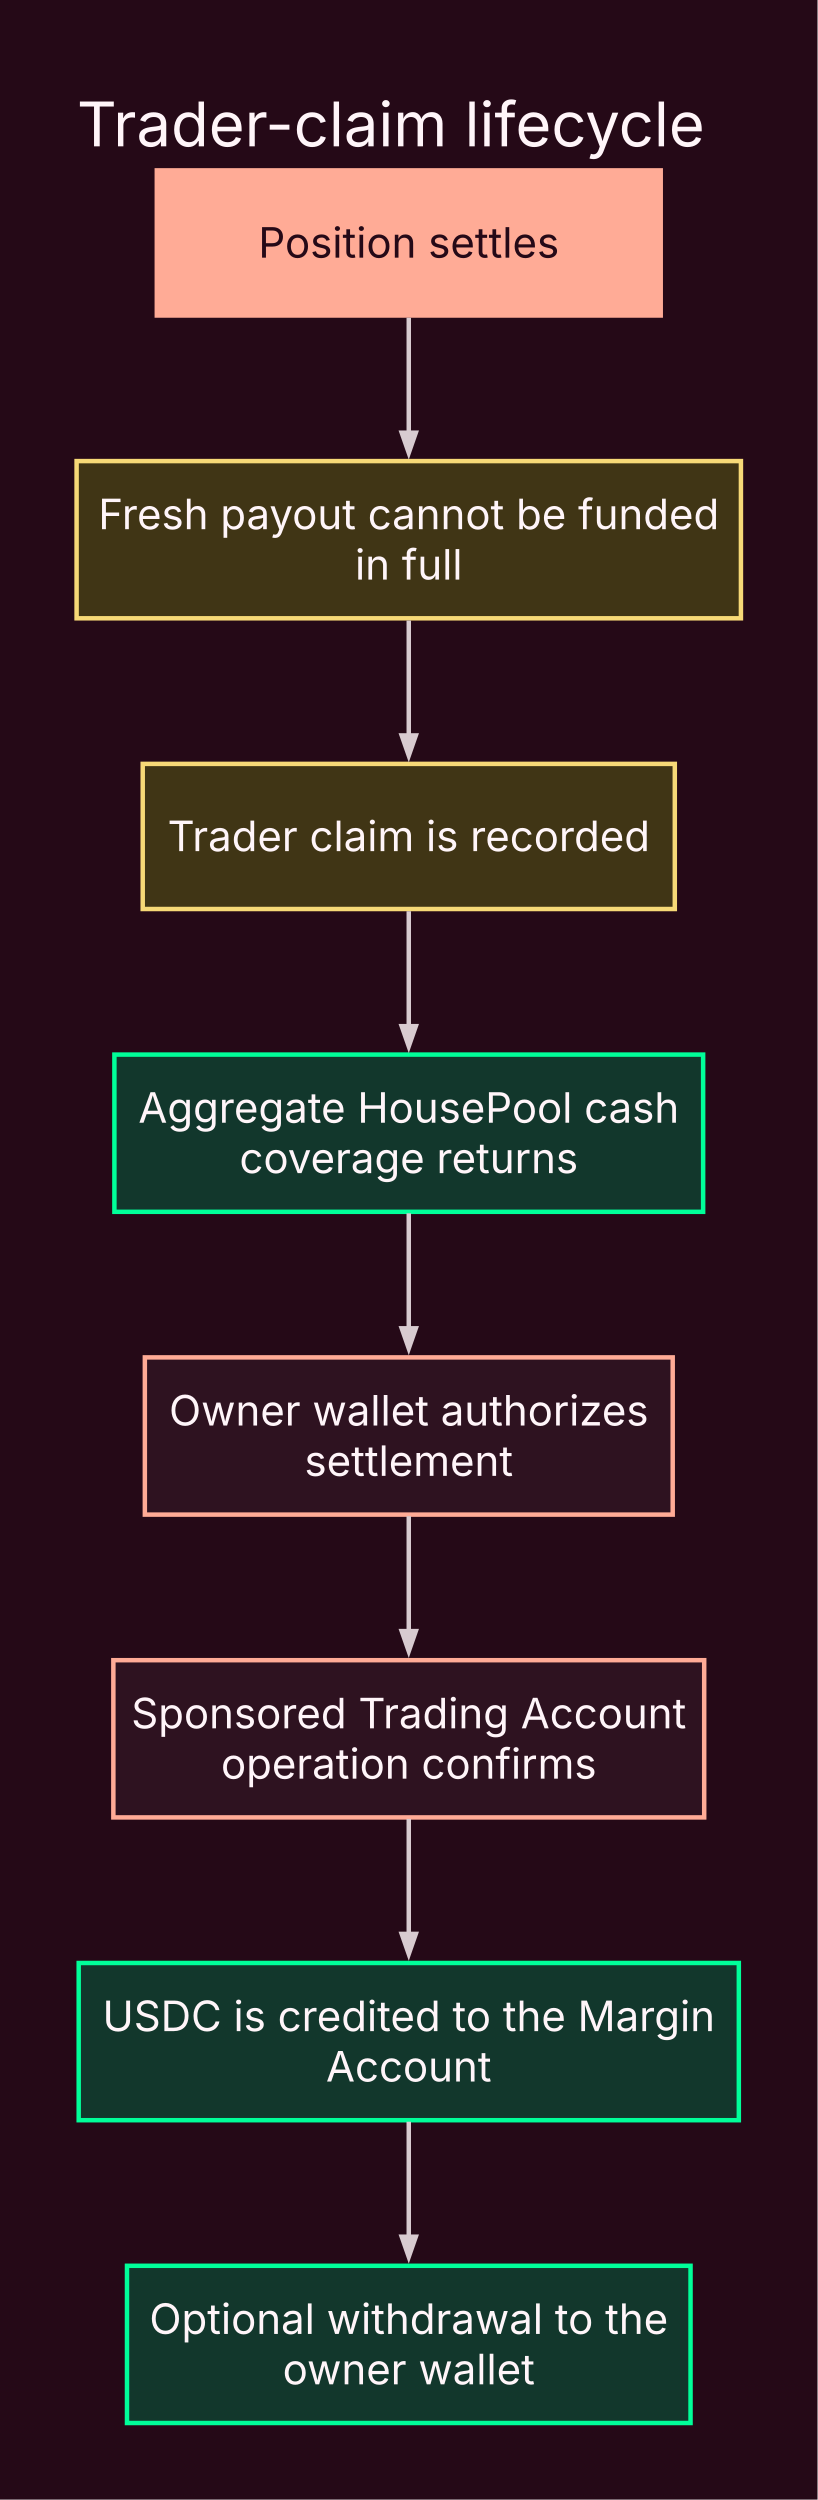
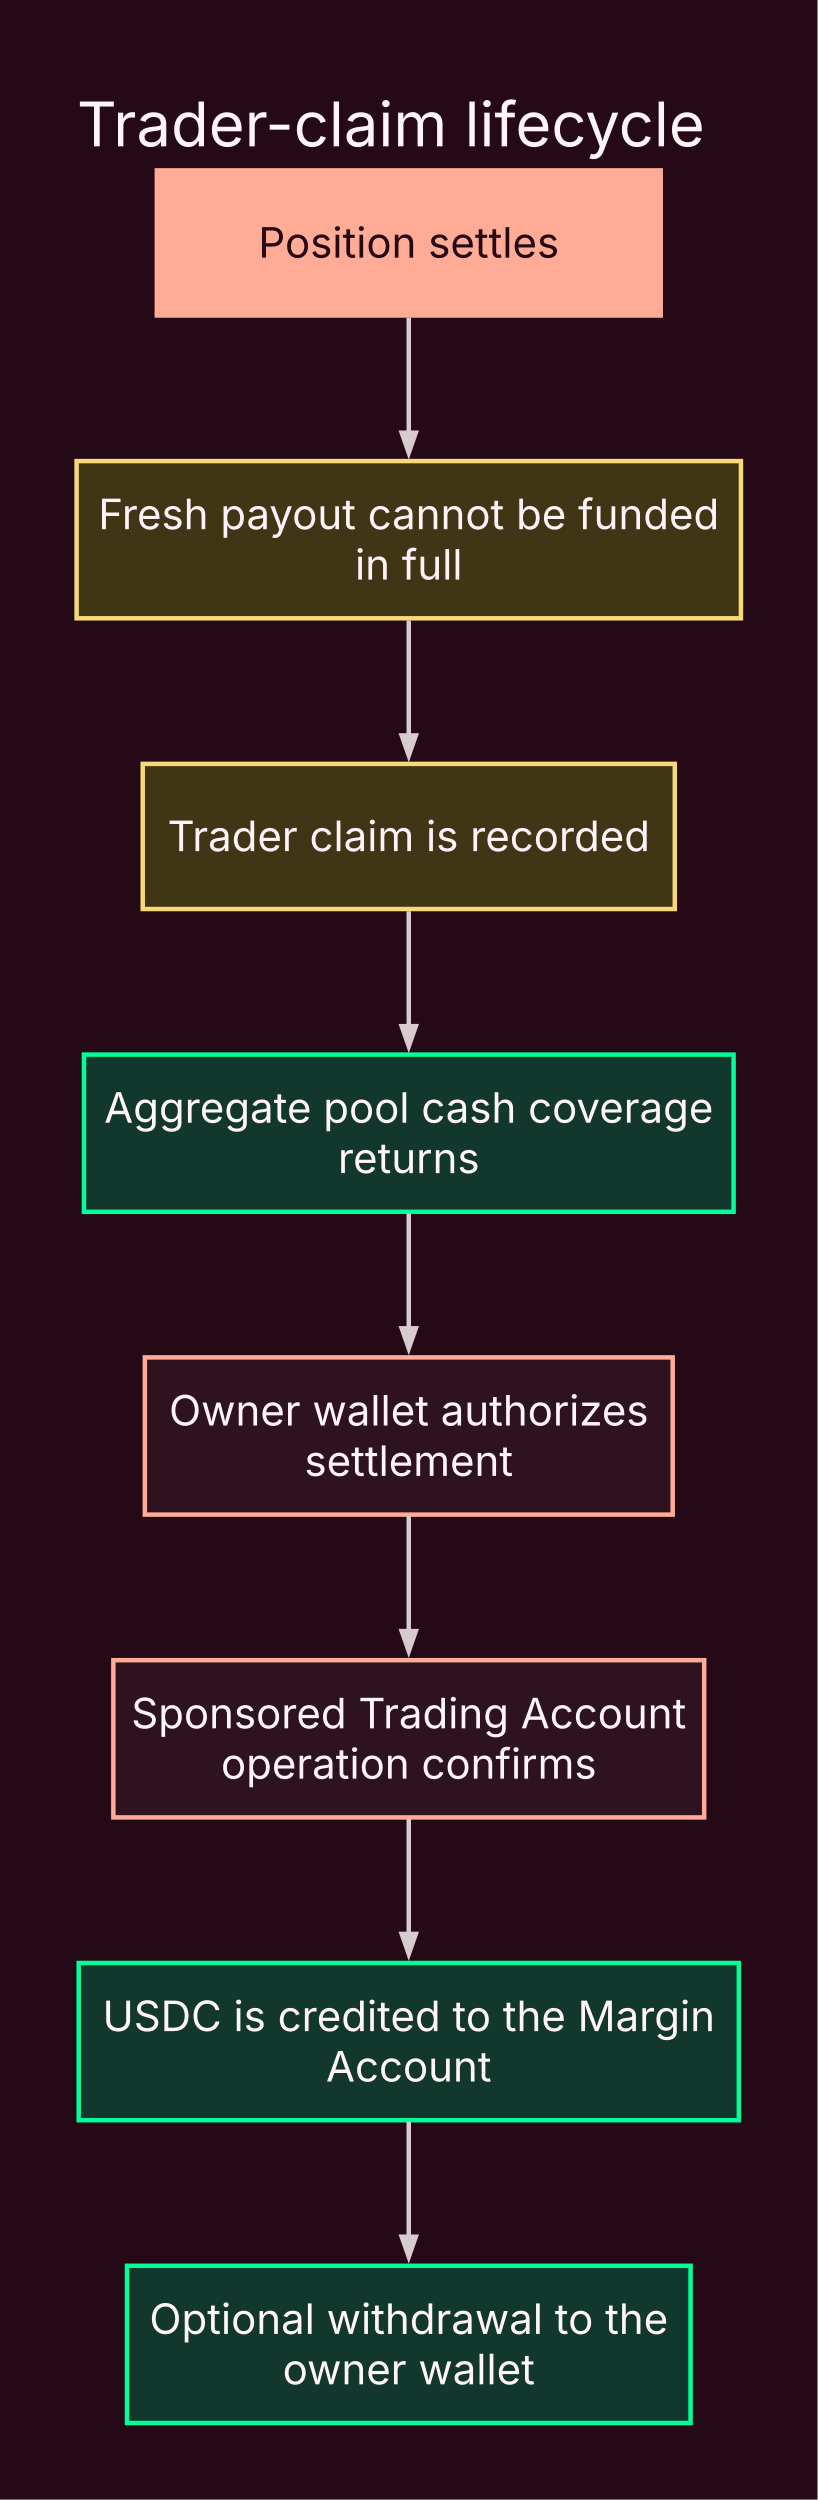
<svg xmlns="http://www.w3.org/2000/svg" xmlns:xlink="http://www.w3.org/1999/xlink" role="img" aria-labelledby="trader-claim-lifecycle-title trader-claim-lifecycle-description" focusable="false" width="292pt" height="893pt" viewBox="0.00 0.00 292.00 893.00">
  <style>text { font-family: "Uncut Sans", Inter, ui-sans-serif, system-ui, -apple-system, BlinkMacSystemFont, "Segoe UI", sans-serif; }</style>
  <g id="graph0" class="graph" transform="scale(1 1) rotate(0) translate(27.36 865.5)">
    <polygon fill="#250917" stroke="none" points="-27.36,27.36 -27.36,-865.5 264.66,-865.5 264.66,27.36 -27.36,27.36" />
    <text xml:space="preserve" text-anchor="middle" x="112.25" y="-813.24" font-family="Arial" font-size="22.00" fill="#fff5f9">Trader-claim lifecycle</text>
    <g id="node1" class="node">
      <g id="a_node1">
        <a xlink:title="Position settles">
          <polygon fill="#ffab96" stroke="#ffab96" stroke-width="1.6" points="208.65,-804.64 28.65,-804.64 28.65,-752.8 208.65,-752.8 208.65,-804.64" />
          <text xml:space="preserve" text-anchor="middle" x="118.65" y="-773.47" font-family="Arial" font-size="15.00" fill="#250917">Position settles</text>
        </a>
      </g>
    </g>
    <g id="node2" class="node">
      <g id="a_node2">
        <a xlink:title="Fresh payout cannot be funded in full">
          <polygon fill="#403515" stroke="#f7d977" stroke-width="1.6" points="237.3,-700.8 0,-700.8 0,-644.64 237.3,-644.64 237.3,-700.8" />
          <text xml:space="preserve" text-anchor="middle" x="118.65" y="-676.47" font-family="Arial" font-size="15.00" fill="#fff5f9">Fresh payout cannot be funded</text>
          <text xml:space="preserve" text-anchor="middle" x="118.65" y="-658.47" font-family="Arial" font-size="15.00" fill="#fff5f9">in full</text>
        </a>
      </g>
    </g>
    <g id="edge1" class="edge">
      <path fill="none" stroke="#d8cbd0" stroke-width="1.6" d="M118.65,-752.01C118.65,-739.62 118.65,-724.53 118.65,-710.91" />
      <polygon fill="#d8cbd0" stroke="#d8cbd0" stroke-width="1.6" points="121.17,-710.94 118.65,-703.74 116.13,-710.94 121.17,-710.94" />
    </g>
    <g id="node3" class="node">
      <g id="a_node3">
        <a xlink:title="Trader claim is recorded">
          <polygon fill="#403515" stroke="#f7d977" stroke-width="1.6" points="213.68,-592.64 23.62,-592.64 23.62,-540.8 213.68,-540.8 213.68,-592.64" />
          <text xml:space="preserve" text-anchor="middle" x="118.65" y="-561.47" font-family="Arial" font-size="15.00" fill="#fff5f9">Trader claim is recorded</text>
        </a>
      </g>
    </g>
    <g id="edge2" class="edge">
      <path fill="none" stroke="#d8cbd0" stroke-width="1.6" d="M118.65,-643.85C118.65,-631.16 118.65,-616.02 118.65,-602.59" />
      <polygon fill="#d8cbd0" stroke="#d8cbd0" stroke-width="1.6" points="121.17,-602.79 118.65,-595.59 116.13,-602.79 121.17,-602.79" />
    </g>
    <g id="node4" class="node">
      <g id="a_node4">
-         <a xlink:title="Aggregate HousePool cash coverage returns">
-           <polygon fill="#12372c" stroke="#00ff99" stroke-width="1.6" points="223.8,-488.8 13.5,-488.8 13.5,-432.64 223.8,-432.64 223.8,-488.8" />
-           <text xml:space="preserve" text-anchor="middle" x="118.65" y="-464.47" font-family="Arial" font-size="15.00" fill="#fff5f9">Aggregate HousePool cash</text>
-           <text xml:space="preserve" text-anchor="middle" x="118.65" y="-446.47" font-family="Arial" font-size="15.00" fill="#fff5f9">coverage returns</text>
+         <a xlink:title="Aggregate pool cash coverage returns">
+           <polygon fill="#12372c" stroke="#00ff99" stroke-width="1.6" points="234.68,-488.8 2.62,-488.8 2.62,-432.64 234.68,-432.64 234.68,-488.8" />
+           <text xml:space="preserve" text-anchor="middle" x="118.65" y="-464.47" font-family="Arial" font-size="15.00" fill="#fff5f9">Aggregate pool cash coverage</text>
+           <text xml:space="preserve" text-anchor="middle" x="118.65" y="-446.47" font-family="Arial" font-size="15.00" fill="#fff5f9">returns</text>
        </a>
      </g>
    </g>
    <g id="edge3" class="edge">
      <path fill="none" stroke="#d8cbd0" stroke-width="1.6" d="M118.65,-540.01C118.65,-527.62 118.65,-512.53 118.65,-498.91" />
      <polygon fill="#d8cbd0" stroke="#d8cbd0" stroke-width="1.6" points="121.17,-498.94 118.65,-491.74 116.13,-498.94 121.17,-498.94" />
    </g>
    <g id="node5" class="node">
      <g id="a_node5">
        <a xlink:title="Owner wallet authorizes settlement">
          <polygon fill="#2e1220" stroke="#ffab96" stroke-width="1.6" points="212.93,-380.64 24.38,-380.64 24.38,-324.48 212.93,-324.48 212.93,-380.64" />
          <text xml:space="preserve" text-anchor="middle" x="118.65" y="-356.31" font-family="Arial" font-size="15.00" fill="#fff5f9">Owner wallet authorizes</text>
          <text xml:space="preserve" text-anchor="middle" x="118.65" y="-338.31" font-family="Arial" font-size="15.00" fill="#fff5f9">settlement</text>
        </a>
      </g>
    </g>
    <g id="edge4" class="edge">
      <path fill="none" stroke="#d8cbd0" stroke-width="1.6" d="M118.65,-432.1C118.65,-419.55 118.65,-404.5 118.65,-390.95" />
      <polygon fill="#d8cbd0" stroke="#d8cbd0" stroke-width="1.6" points="121.17,-391.03 118.65,-383.83 116.13,-391.03 121.17,-391.03" />
    </g>
    <g id="node6" class="node">
      <g id="a_node6">
        <a xlink:title="Sponsored Trading Account operation confirms">
          <polygon fill="#2e1220" stroke="#ffab96" stroke-width="1.6" points="224.18,-272.48 13.13,-272.48 13.13,-216.32 224.18,-216.32 224.18,-272.48" />
          <text xml:space="preserve" text-anchor="middle" x="118.65" y="-248.15" font-family="Arial" font-size="15.00" fill="#fff5f9">Sponsored Trading Account</text>
          <text xml:space="preserve" text-anchor="middle" x="118.65" y="-230.15" font-family="Arial" font-size="15.00" fill="#fff5f9">operation confirms</text>
        </a>
      </g>
    </g>
    <g id="edge5" class="edge">
      <path fill="none" stroke="#d8cbd0" stroke-width="1.6" d="M118.65,-323.94C118.65,-311.39 118.65,-296.34 118.65,-282.79" />
      <polygon fill="#d8cbd0" stroke="#d8cbd0" stroke-width="1.6" points="121.17,-282.87 118.65,-275.67 116.13,-282.87 121.17,-282.87" />
    </g>
    <g id="node7" class="node">
      <g id="a_node7">
        <a xlink:title="USDC is credited to the Margin Account">
          <polygon fill="#12372c" stroke="#00ff99" stroke-width="1.6" points="236.55,-164.32 0.75,-164.32 0.75,-108.16 236.55,-108.16 236.55,-164.32" />
          <text xml:space="preserve" text-anchor="middle" x="118.65" y="-139.99" font-family="Arial" font-size="15.00" fill="#fff5f9">USDC is credited to the Margin</text>
          <text xml:space="preserve" text-anchor="middle" x="118.65" y="-121.99" font-family="Arial" font-size="15.00" fill="#fff5f9">Account</text>
        </a>
      </g>
    </g>
    <g id="edge6" class="edge">
      <path fill="none" stroke="#d8cbd0" stroke-width="1.6" d="M118.65,-215.78C118.65,-203.23 118.65,-188.18 118.65,-174.63" />
      <polygon fill="#d8cbd0" stroke="#d8cbd0" stroke-width="1.6" points="121.17,-174.71 118.65,-167.51 116.13,-174.71 121.17,-174.71" />
    </g>
    <g id="node8" class="node">
      <g id="a_node8">
        <a xlink:title="Optional withdrawal to the owner wallet">
          <polygon fill="#12372c" stroke="#00ff99" stroke-width="1.6" points="219.3,-56.16 18,-56.16 18,0 219.3,0 219.3,-56.16" />
          <text xml:space="preserve" text-anchor="middle" x="118.65" y="-31.83" font-family="Arial" font-size="15.00" fill="#fff5f9">Optional withdrawal to the</text>
          <text xml:space="preserve" text-anchor="middle" x="118.65" y="-13.83" font-family="Arial" font-size="15.00" fill="#fff5f9">owner wallet</text>
        </a>
      </g>
    </g>
    <g id="edge7" class="edge">
      <path fill="none" stroke="#d8cbd0" stroke-width="1.6" d="M118.65,-107.62C118.65,-95.07 118.65,-80.02 118.65,-66.47" />
      <polygon fill="#d8cbd0" stroke="#d8cbd0" stroke-width="1.6" points="121.17,-66.55 118.65,-59.35 116.13,-66.55 121.17,-66.55" />
    </g>
  </g>
</svg>
